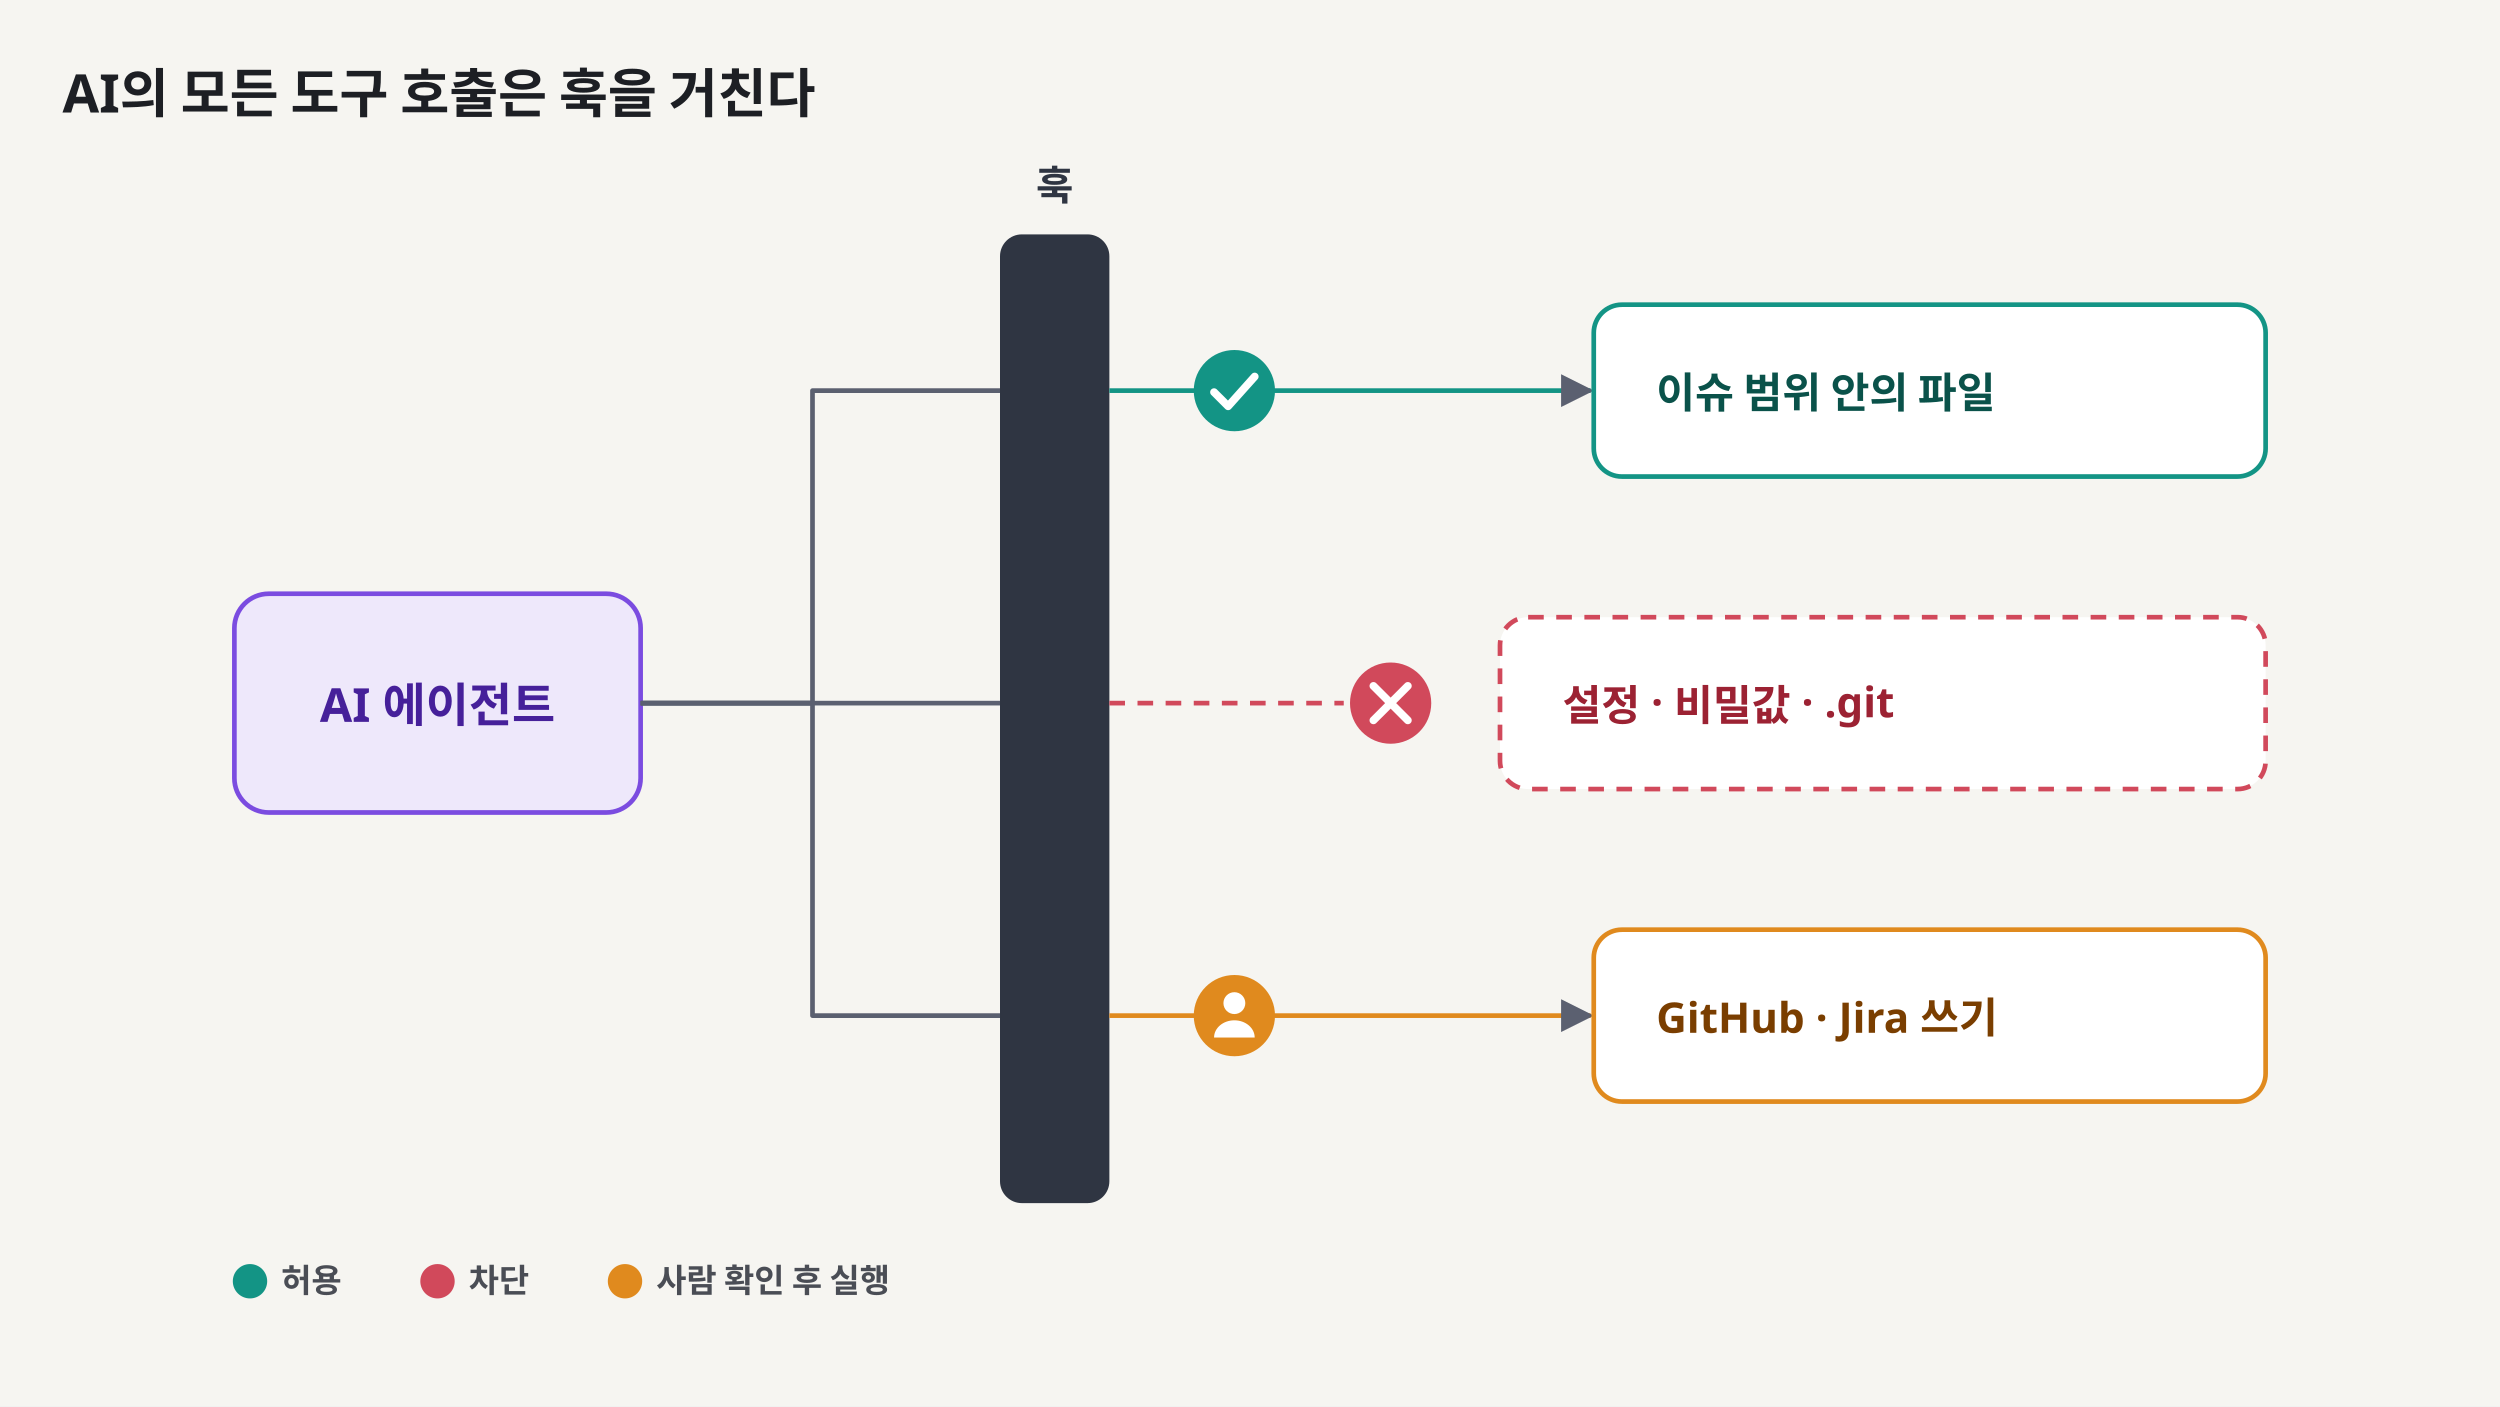
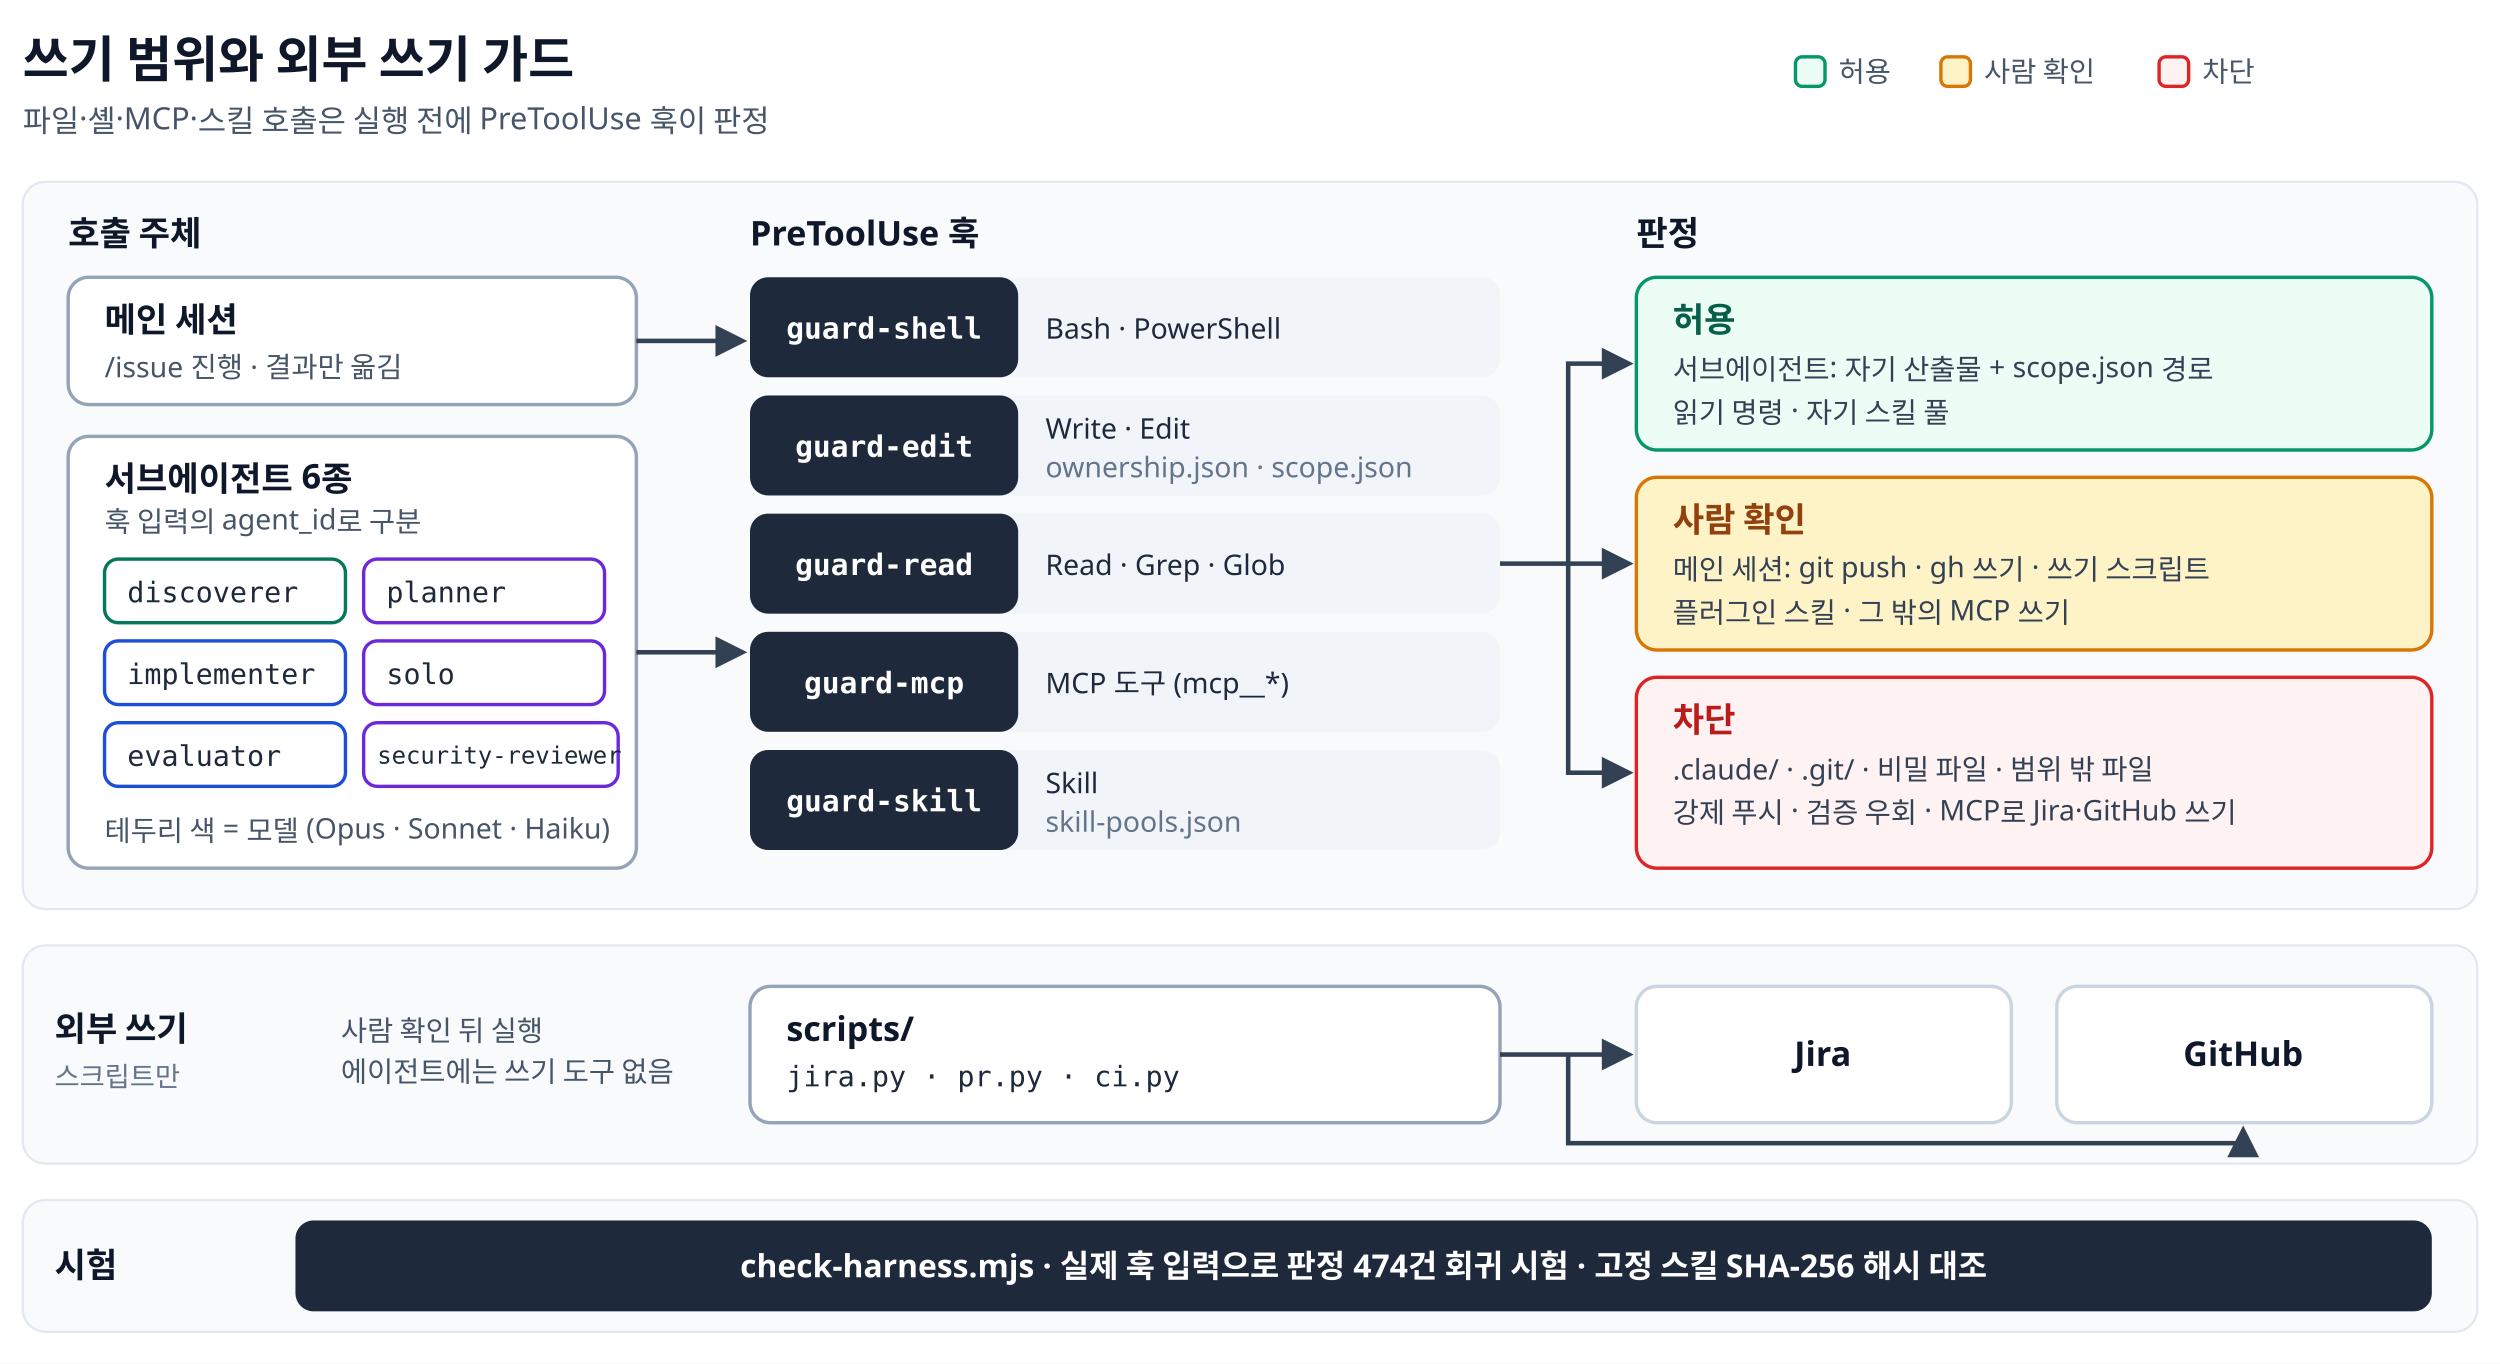
- <svg xmlns="http://www.w3.org/2000/svg" width="1600" height="900" viewBox="0 0 1600 900" font-family="Pretendard, 'Malgun Gothic', 'Segoe UI', sans-serif">
+ <svg xmlns="http://www.w3.org/2000/svg" viewBox="0 0 1100 600" width="1100" height="600" role="img" aria-labelledby="t d">
+   <style>
+ text{font-family:'Pretendard','Noto Sans KR','Malgun Gothic',sans-serif;fill:#0F172A}
+ .title{font-size:22px;font-weight:700}.sub{font-size:13.5px;fill:#475569}.lg{font-size:12.5px;fill:#475569}
+ .lane{fill:#F8FAFC;stroke:#E2E8F0}.lt{font-size:15px;font-weight:700}.ls{font-size:12px;fill:#64748B}
+ .card{fill:#fff;stroke:#94A3B8;stroke-width:1.5}.ct{font-size:15px;font-weight:700}.cs{font-size:12.5px;fill:#475569}
+ .chip{fill:#fff;stroke-width:1.5}.c-opus{stroke:#6D28D9}.c-sonnet{stroke:#1D4ED8}.c-haiku{stroke:#047857}
+ .mono{font-family:'Cascadia Code',Consolas,monospace;font-size:12.5px;fill:#1E293B}
+ .hook{fill:#1E293B}.hookt{font-family:'Cascadia Code',Consolas,monospace;font-size:13px;font-weight:600;fill:#fff}
+ .row{fill:#F1F5F9}.rt{font-size:12.5px;fill:#1E293B}
+ .ok{fill:#ECFDF5;stroke:#059669;stroke-width:1.5}.okt{font-size:15px;font-weight:700;fill:#065F46}
+ .ask{fill:#FEF3C7;stroke:#D97706;stroke-width:1.5}.askt{font-size:15px;font-weight:700;fill:#92400E}
+ .no{fill:#FEF2F2;stroke:#DC2626;stroke-width:1.5}.not{font-size:15px;font-weight:700;fill:#B91C1C}
+ .bt{font-size:12.5px;fill:#334155}
+ .ext{fill:#fff;stroke:#CBD5E1;stroke-width:1.5}
+ .flow{fill:none;stroke:#334155;stroke-width:2;marker-end:url(#a)}
+ .flowa{fill:none;stroke:#D97706;stroke-width:2;marker-end:url(#aa)}
+ .ctrl{fill:#1E293B}.ctrlt{font-size:14px;font-weight:600;fill:#fff}
+ </style>
  <defs>
-     <marker id="ar" viewBox="0 0 10 10" refX="9" refY="5" markerWidth="7" markerHeight="7" orient="auto">
-       <path d="M0,0 L10,5 L0,10 z" fill="#5b6070" />
+     <marker id="a" viewBox="0 0 10 10" refX="8" refY="5" markerWidth="7" markerHeight="7" orient="auto">
+       <path d="M0 0L10 5L0 10z" fill="#334155" />
+     </marker>
+     <marker id="aa" viewBox="0 0 10 10" refX="8" refY="5" markerWidth="7" markerHeight="7" orient="auto">
+       <path d="M0 0L10 5L0 10z" fill="#D97706" />
    </marker>
  </defs>
-   <rect width="1600" height="900" fill="#f6f5f1" />
-   <text x="40" y="72" font-size="34" font-weight="800" fill="#1d1f24">AI의 모든 도구 호출은 훅을 거친다</text>
-   <rect x="150" y="380" width="260" height="140" rx="22" fill="#eee8fb" stroke="#7b4ce0" stroke-width="3" />
-   <text x="280" y="462" text-anchor="middle" font-size="30" font-weight="800" fill="#46209a">AI 에이전트</text>
-   <rect x="640" y="150" width="70" height="620" rx="14" fill="#2f3542" />
-   <text x="675" y="128" text-anchor="middle" font-size="26" font-weight="800" fill="#2f3542">훅</text>
-   <g stroke="#5b6070" stroke-width="3" fill="none" stroke-linejoin="round">
-     <path d="M410,450 H520 V250 H640" />
-     <path d="M410,450 H640" />
-     <path d="M410,450 H520 V650 H640" />
+   <rect width="1100" height="600" fill="#fff" />
+   <text x="10" y="34" class="title">쓰기 범위와 외부 쓰기 가드</text>
+   <text x="10" y="58" class="sub">파일·셸·MCP·스킬 호출은 실행 전에 PreToolUse 훅이 판정</text>
+   <g transform="translate(790,22)">
+     <rect x="0" y="3" width="13" height="13" rx="3" class="ok" />
+     <text x="19" y="14" class="lg">허용</text>
+     <rect x="64" y="3" width="13" height="13" rx="3" class="ask" />
+     <text x="83" y="14" class="lg">사람 확인</text>
+     <rect x="160" y="3" width="13" height="13" rx="3" class="no" />
+     <text x="179" y="14" class="lg">차단</text>
  </g>
-   <g stroke-width="3" fill="none" marker-end="url(#ar)">
-     <path d="M710,250 H1018" stroke="#139485" />
-     <path d="M710,650 H1018" stroke="#e08a1e" />
+   <rect x="10" y="80" width="1080" height="320" rx="10" class="lane" />
+   <text x="30" y="108" class="lt">호출 주체</text>
+   <rect x="30" y="122" width="250" height="56" rx="9" class="card" />
+   <text x="46" y="146" class="ct">메인 세션</text>
+   <text x="46" y="166" class="cs">/issue 진행 · 결과만 옮김</text>
+   <rect x="30" y="192" width="250" height="190" rx="9" class="card" />
+   <text x="46" y="216" class="ct">서브에이전트 6종</text>
+   <text x="46" y="234" class="cs">훅 입력의 agent_id로 구분</text>
+   <rect x="46" y="246" width="106" height="28" rx="6" class="chip c-haiku" />
+   <text x="56" y="265" class="mono">discoverer</text>
+   <rect x="160" y="246" width="106" height="28" rx="6" class="chip c-opus" />
+   <text x="170" y="265" class="mono">planner</text>
+   <rect x="46" y="282" width="106" height="28" rx="6" class="chip c-sonnet" />
+   <text x="56" y="301" class="mono">implementer</text>
+   <rect x="160" y="282" width="106" height="28" rx="6" class="chip c-opus" />
+   <text x="170" y="301" class="mono">solo</text>
+   <rect x="46" y="318" width="106" height="28" rx="6" class="chip c-sonnet" />
+   <text x="56" y="337" class="mono">evaluator</text>
+   <rect x="160" y="318" width="112" height="28" rx="6" class="chip c-opus" />
+   <text x="166" y="336" class="mono" style="font-size:10.5px">security-reviewer</text>
+   <text x="46" y="370" class="cs">테두리 색 = 모델 (Opus · Sonnet · Haiku)</text>
+   <text x="330" y="108" class="lt">PreToolUse 훅</text>
+   <g>
+     <rect x="330" y="122" width="330" height="44" rx="8" class="row" />
+     <rect x="330" y="122" width="118" height="44" rx="8" class="hook" />
+     <text x="389" y="149" text-anchor="middle" class="hookt">guard-shell</text>
+     <text x="460" y="149" class="rt">Bash · PowerShell</text>
+     <rect x="330" y="174" width="330" height="44" rx="8" class="row" />
+     <rect x="330" y="174" width="118" height="44" rx="8" class="hook" />
+     <text x="389" y="201" text-anchor="middle" class="hookt">guard-edit</text>
+     <text x="460" y="193" class="rt">Write · Edit</text>
+     <text x="460" y="210" class="rt" style="fill:#64748B">ownership.json · scope.json</text>
+     <rect x="330" y="226" width="330" height="44" rx="8" class="row" />
+     <rect x="330" y="226" width="118" height="44" rx="8" class="hook" />
+     <text x="389" y="253" text-anchor="middle" class="hookt">guard-read</text>
+     <text x="460" y="253" class="rt">Read · Grep · Glob</text>
+     <rect x="330" y="278" width="330" height="44" rx="8" class="row" />
+     <rect x="330" y="278" width="118" height="44" rx="8" class="hook" />
+     <text x="389" y="305" text-anchor="middle" class="hookt">guard-mcp</text>
+     <text x="460" y="305" class="rt">MCP 도구 (mcp__*)</text>
+     <rect x="330" y="330" width="330" height="44" rx="8" class="row" />
+     <rect x="330" y="330" width="118" height="44" rx="8" class="hook" />
+     <text x="389" y="357" text-anchor="middle" class="hookt">guard-skill</text>
+     <text x="460" y="349" class="rt">Skill</text>
+     <text x="460" y="366" class="rt" style="fill:#64748B">skill-pools.json</text>
  </g>
-   <path d="M710,450 H860" stroke="#d1495b" stroke-width="3" stroke-dasharray="10 8" />
-   <circle cx="790" cy="250" r="26" fill="#139485" />
-   <path d="M777,251 l9,9 l17,-19" stroke="#fff" stroke-width="5" fill="none" stroke-linecap="round" stroke-linejoin="round" />
-   <circle cx="890" cy="450" r="26" fill="#d1495b" />
-   <path d="M879,439 l22,22 M901,439 l-22,22" stroke="#fff" stroke-width="5" stroke-linecap="round" />
-   <circle cx="790" cy="650" r="26" fill="#e08a1e" />
-   <circle cx="790" cy="642" r="7" fill="#fff" />
-   <path d="M777,664 a13,11 0 0 1 26,0 z" fill="#fff" />
-   <g font-size="27" font-weight="800">
-     <rect x="1020" y="195" width="430" height="110" rx="18" fill="#fff" stroke="#139485" stroke-width="3" />
-     <text x="1060" y="261" fill="#0a524a">이슈 범위 안의 파일</text>
-     <rect x="960" y="395" width="490" height="110" rx="18" fill="#fff" stroke="#d1495b" stroke-width="3" stroke-dasharray="10 8" />
-     <text x="1000" y="461" fill="#9c2233">설정 · 비밀값 · .git</text>
-     <rect x="1020" y="595" width="430" height="110" rx="18" fill="#fff" stroke="#e08a1e" stroke-width="3" />
-     <text x="1060" y="661" fill="#7a3e00">GitHub · Jira 쓰기</text>
-   </g>
-   <g font-size="21" font-weight="600" fill="#4a4d55">
-     <circle cx="160" cy="820" r="11" fill="#139485" />
-     <text x="180" y="827">허용</text>
-     <circle cx="280" cy="820" r="11" fill="#d1495b" />
-     <text x="300" y="827">차단</text>
-     <circle cx="400" cy="820" r="11" fill="#e08a1e" />
-     <text x="420" y="827">사람 확인 후 실행</text>
-   </g>
+   <text x="720" y="108" class="lt">판정</text>
+   <rect x="720" y="122" width="350" height="76" rx="9" class="ok" />
+   <text x="736" y="146" class="okt">허용</text>
+   <text x="736" y="167" class="bt">서브에이전트: 자기 산출물 + scope.json 경로</text>
+   <text x="736" y="186" class="bt">읽기 명령 · 자기 스킬 풀</text>
+   <rect x="720" y="210" width="350" height="76" rx="9" class="ask" />
+   <text x="736" y="234" class="askt">사람 확인</text>
+   <text x="736" y="255" class="bt">메인 세션: git push · gh 쓰기 · 쓰기 스크립트</text>
+   <text x="736" y="274" class="bt">플러그인 스킬 · 그 밖의 MCP 쓰기</text>
+   <rect x="720" y="298" width="350" height="84" rx="9" class="no" />
+   <text x="736" y="322" class="not">차단</text>
+   <text x="736" y="343" class="bt">.claude/ · .git/ · 비밀 파일 · 범위 밖 파일</text>
+   <text x="736" y="362" class="bt">강제 푸시 · 검증 우회 · MCP로 Jira·GitHub 쓰기</text>
+   <path d="M280 150H326" class="flow" />
+   <path d="M280 287H326" class="flow" />
+   <path d="M660 248H690V160H716" class="flow" />
+   <path d="M690 248H716" class="flow" />
+   <path d="M690 248V340H716" class="flow" />
+   <rect x="10" y="416" width="1080" height="96" rx="10" class="lane" />
+   <text x="24" y="458" class="lt">외부 쓰기</text>
+   <text x="24" y="478" class="ls">스크립트만</text>
+   <rect x="330" y="434" width="330" height="60" rx="9" class="card" />
+   <text x="346" y="458" class="ct">scripts/</text>
+   <text x="346" y="478" class="mono">jira.py · pr.py · ci.py</text>
+   <rect x="720" y="434" width="165" height="60" rx="9" class="ext" />
+   <text x="802" y="469" text-anchor="middle" class="ct">Jira</text>
+   <rect x="905" y="434" width="165" height="60" rx="9" class="ext" />
+   <text x="987" y="469" text-anchor="middle" class="ct">GitHub</text>
+   <path d="M660 464H716" class="flow" />
+   <path d="M690 464V503H987V498" class="flow" />
+   <text x="150" y="458" class="cs">사람 확인 뒤 실행</text>
+   <text x="150" y="476" class="cs">에이전트에는 쓰기 도구 없음</text>
+   <rect x="10" y="528" width="1080" height="58" rx="10" class="lane" />
+   <text x="24" y="562" class="lt">시험</text>
+   <rect x="130" y="537" width="940" height="40" rx="8" class="ctrl" />
+   <text x="600" y="562" text-anchor="middle" class="ctrlt">check-harness.mjs · 실제 훅 입력으로 판정 474건 회귀 시험 · 고정 스킬 SHA-256 해시 대조</text>
</svg>
